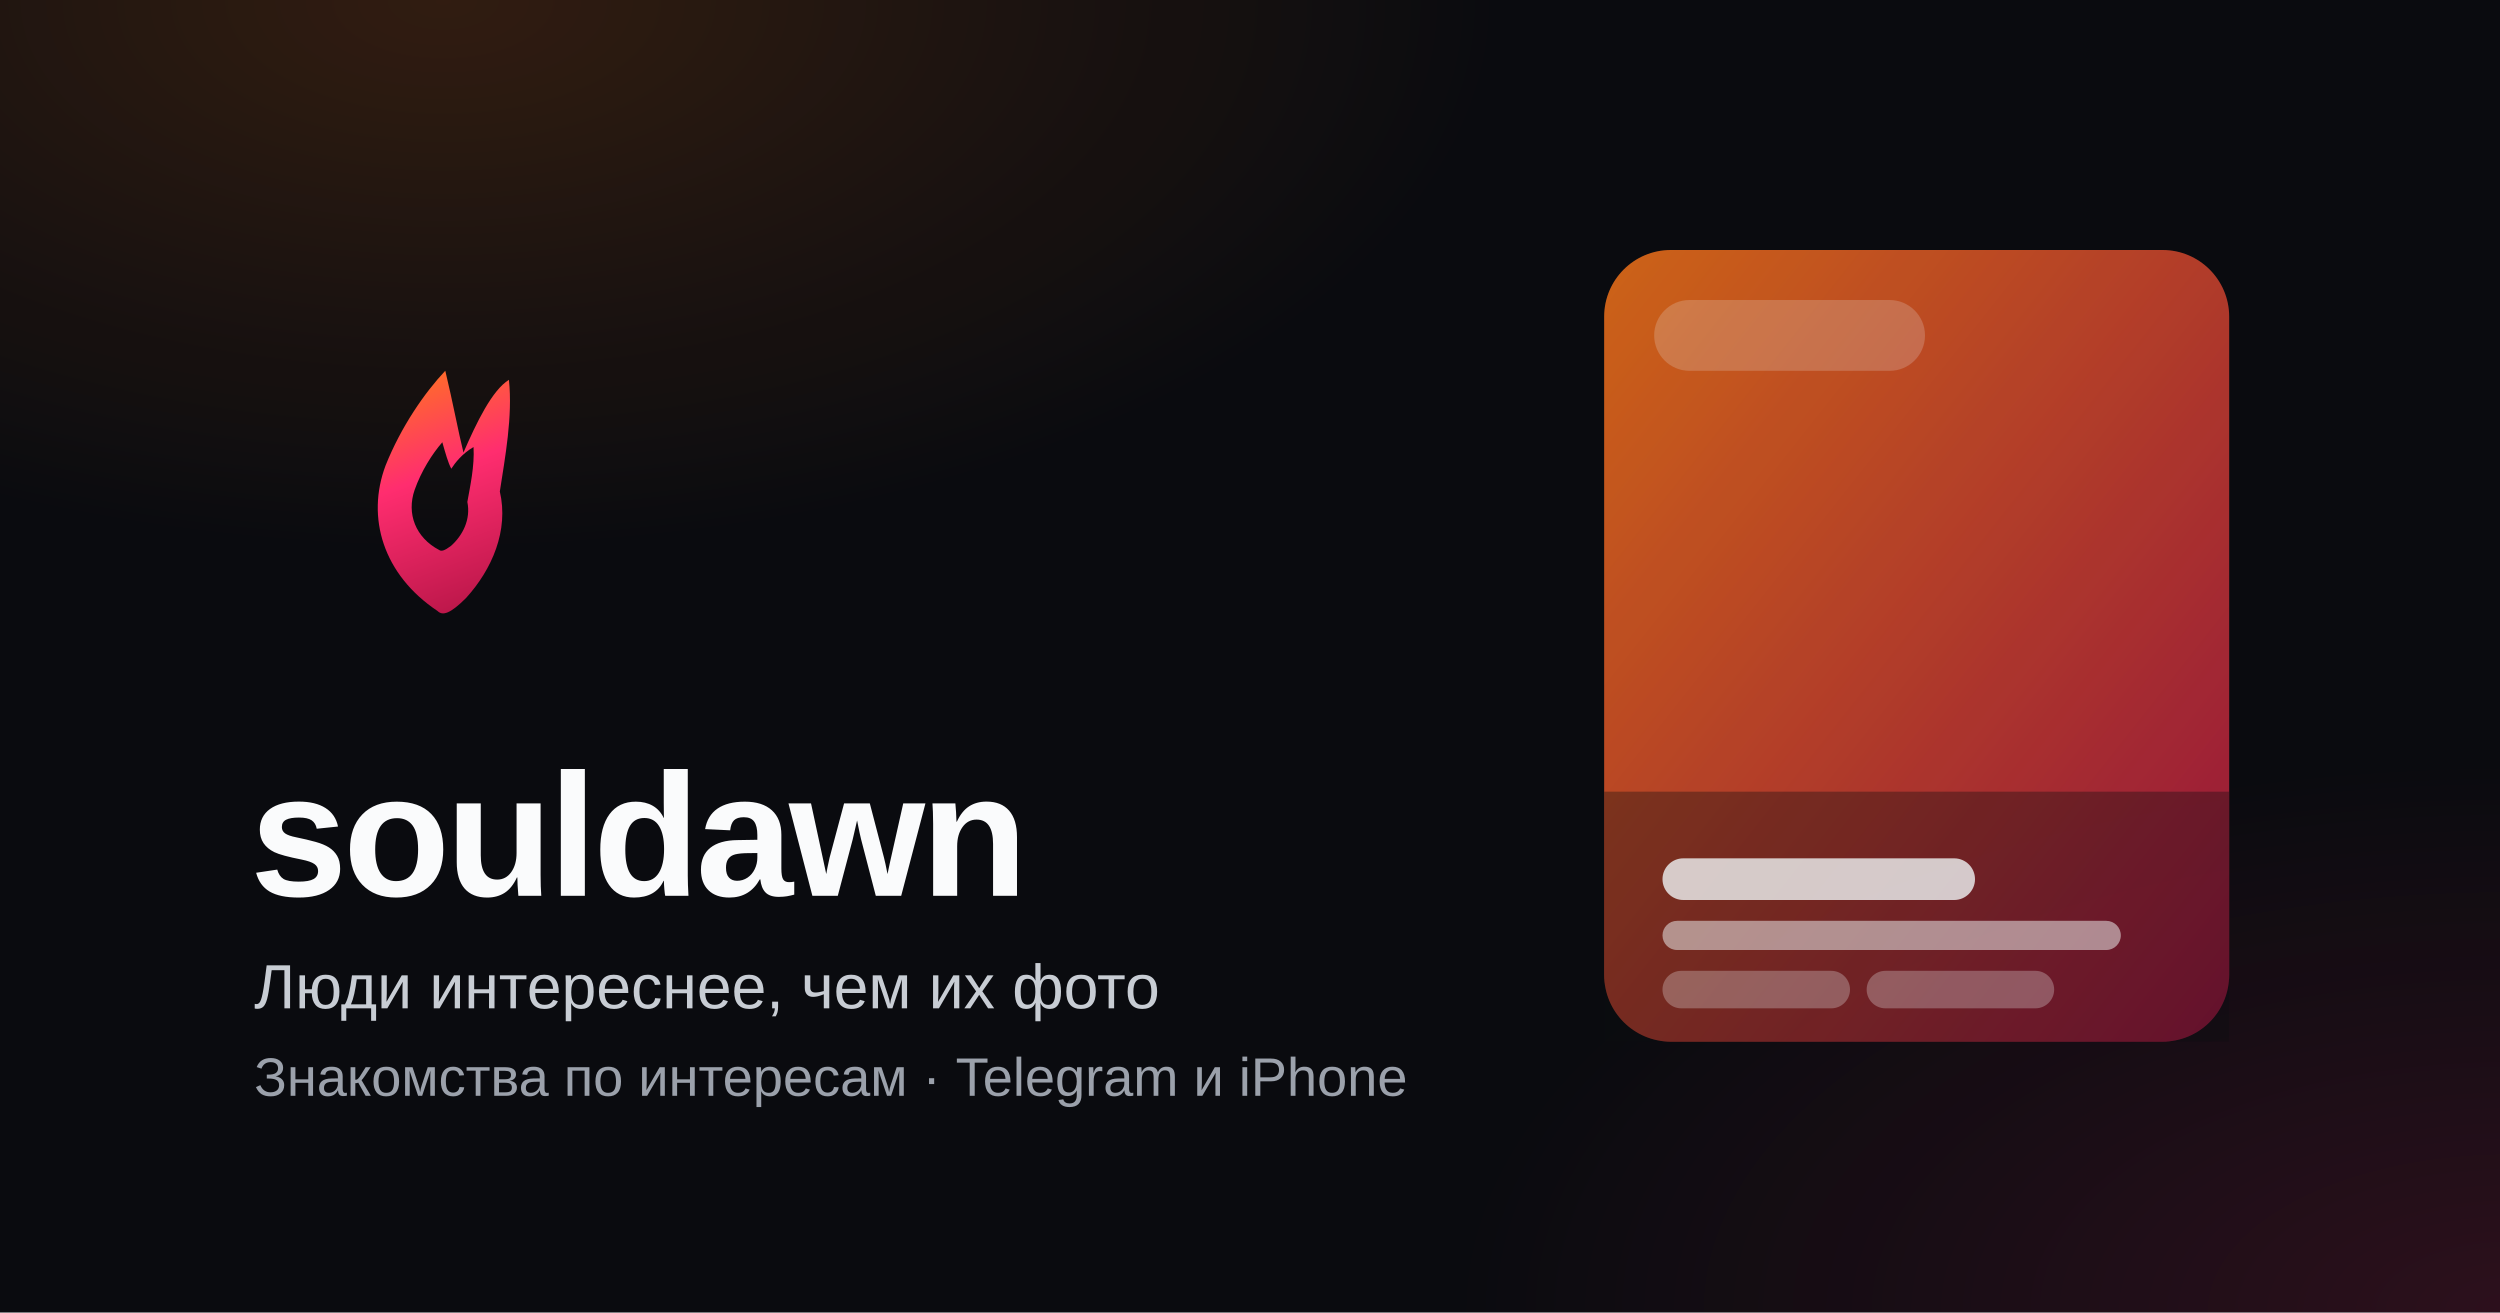
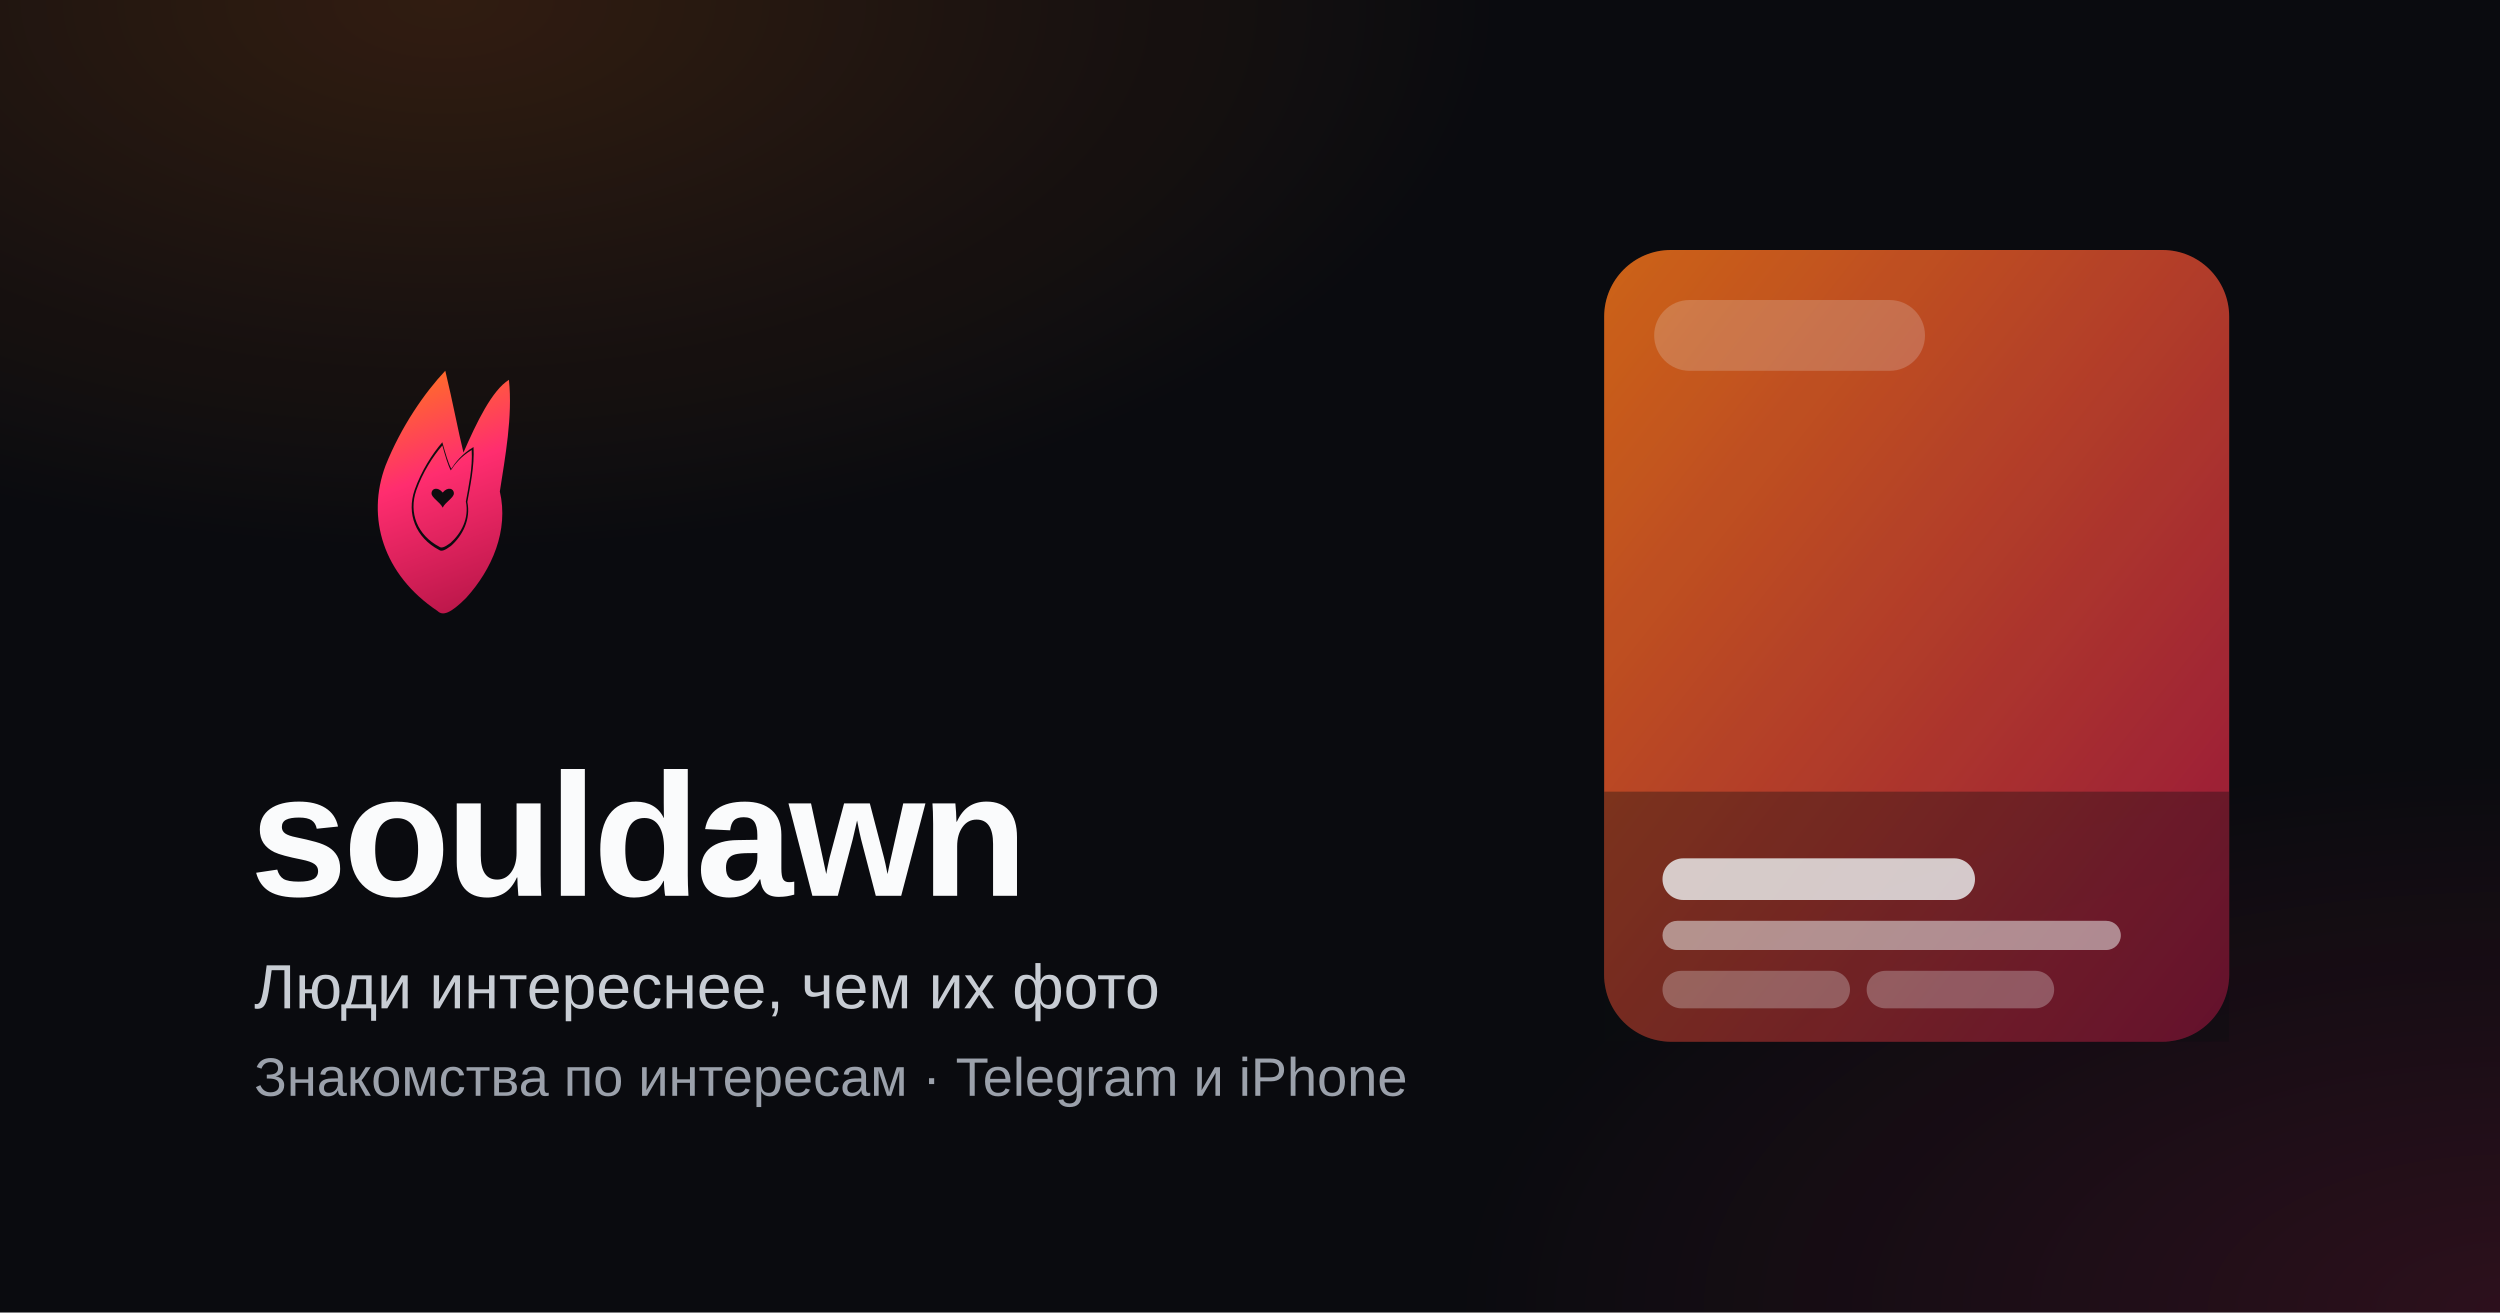
<svg xmlns="http://www.w3.org/2000/svg" width="1200" height="630" viewBox="0 0 1200 630" role="img" aria-labelledby="ogTitle ogDesc">
  <defs>
    <radialGradient id="glow1" cx="18%" cy="0%" r="70%">
      <stop offset="0%" stop-color="#ff7a1a" stop-opacity="0.16" />
      <stop offset="60%" stop-color="#ff7a1a" stop-opacity="0" />
    </radialGradient>
    <radialGradient id="glow2" cx="100%" cy="100%" r="70%">
      <stop offset="0%" stop-color="#ff2d6f" stop-opacity="0.14" />
      <stop offset="60%" stop-color="#ff2d6f" stop-opacity="0" />
    </radialGradient>
    <linearGradient id="cardGrad" x1="0%" y1="0%" x2="100%" y2="100%">
      <stop offset="0%" stop-color="#ff7a1a" />
      <stop offset="100%" stop-color="#b81648" />
    </linearGradient>
    <linearGradient id="ogDawn" x1="36" y1="18" x2="60" y2="82" gradientUnits="userSpaceOnUse">
      <stop offset="0%" stop-color="#ff7a1a" />
      <stop offset="45%" stop-color="#ff2d6f" />
      <stop offset="100%" stop-color="#b81648" />
    </linearGradient>
  </defs>
  <rect width="1200" height="630" fill="#0a0b0f" />
  <rect width="1200" height="630" fill="url(#glow1)" />
  <rect width="1200" height="630" fill="url(#glow2)" />
  <g transform="translate(770,120)" opacity="0.9">
    <rect x="0" y="0" width="300" height="380" rx="32" fill="url(#cardGrad)" />
    <rect x="0" y="0" width="300" height="380" rx="32" fill="#0a0b0f" opacity="0.12" />
    <rect x="24" y="24" width="130" height="34" rx="17" fill="#ffffff" opacity="0.22" />
    <rect x="0" y="260" width="300" height="120" rx="0" fill="#0a0b0f" opacity="0.35" />
    <rect x="28" y="292" width="150" height="20" rx="10" fill="#ffffff" opacity="0.85" />
    <rect x="28" y="322" width="220" height="14" rx="7" fill="#ffffff" opacity="0.55" />
    <rect x="28" y="346" width="90" height="18" rx="9" fill="#ffffff" opacity="0.3" />
    <rect x="126" y="346" width="90" height="18" rx="9" fill="#ffffff" opacity="0.3" />
  </g>
  <g transform="translate(210,235) scale(1.85) translate(-50,-50)">
-     <path fill-rule="evenodd" d="M 50.000,81.494 C 35.850,72.061 31.470,57.236 36.523,43.760 C 40.566,33.652 46.631,24.893 52.021,19.165 C 54.043,27.588 55.391,35.000 56.738,40.391 C 60.107,32.642 64.150,24.219 68.530,21.523 C 69.541,30.957 67.520,41.738 66.172,50.498 C 68.530,60.605 64.150,70.713 57.412,78.125 C 53.369,82.168 51.348,82.842 50.000,81.494 Z M 50.450,65.683 C 44.323,62.473 41.919,56.266 44.070,50.074 C 45.803,45.173 48.630,40.724 51.251,37.715 C 52.094,40.674 52.757,43.065 53.580,44.592 C 54.551,43.065 56.403,40.674 59.349,38.964 C 59.645,43.824 58.476,49.114 57.743,53.202 C 58.691,57.762 56.497,61.957 53.480,64.624 C 51.798,65.881 50.994,66.076 50.450,65.683 Z" fill="url(#ogDawn)" />
+     <path fill-rule="evenodd" d="M 50.000,81.494 C 35.850,72.061 31.470,57.236 36.523,43.760 C 40.566,33.652 46.631,24.893 52.021,19.165 C 54.043,27.588 55.391,35.000 56.738,40.391 C 60.107,32.642 64.150,24.219 68.530,21.523 C 69.541,30.957 67.520,41.738 66.172,50.498 C 68.530,60.605 64.150,70.713 57.412,78.125 C 53.369,82.168 51.348,82.842 50.000,81.494 Z M 50.450,65.683 C 44.323,62.473 41.919,56.266 44.070,50.074 C 45.803,45.173 48.630,40.724 51.251,37.715 C 52.094,40.674 52.757,43.065 53.580,44.592 C 54.551,43.065 56.403,40.674 59.349,38.964 C 59.645,43.824 58.476,49.114 57.743,53.202 C 58.691,57.762 56.497,61.957 53.480,64.624 C 51.798,65.881 50.994,66.076 50.450,65.683 Z M 50.504,64.849 C 44.745,61.832 42.485,55.997 44.507,50.177 C 46.136,45.570 48.793,41.388 51.257,38.559 C 52.049,41.341 52.673,43.588 53.446,45.024 C 54.359,43.588 56.100,41.341 58.869,39.734 C 59.147,44.302 58.048,49.275 57.359,53.117 C 58.251,57.404 56.188,61.347 53.352,63.854 C 51.771,65.036 51.015,65.219 50.504,64.849 Z M 51.350,54.688 C 50.654,53.232 48.450,52.112 48.450,50.992 C 48.450,49.648 50.074,49.200 51.350,50.768 C 52.626,49.200 54.250,49.648 54.250,50.992 C 54.250,52.112 52.046,53.232 51.350,54.688 Z" fill="url(#ogDawn)" />
  </g>
  <text x="120" y="430" font-family="Arial, Helvetica, sans-serif" font-size="84" font-weight="800" letter-spacing="-2" fill="#fafbfc">souldawn</text>
  <text x="122" y="484" font-family="Arial, Helvetica, sans-serif" font-size="30" font-weight="400" fill="#c8cdd4">Люди интереснее, чем их фото</text>
  <text x="122" y="526" font-family="Arial, Helvetica, sans-serif" font-size="26" font-weight="400" fill="#9ba1ab">Знакомства по интересам · Telegram и iPhone</text>
</svg>
